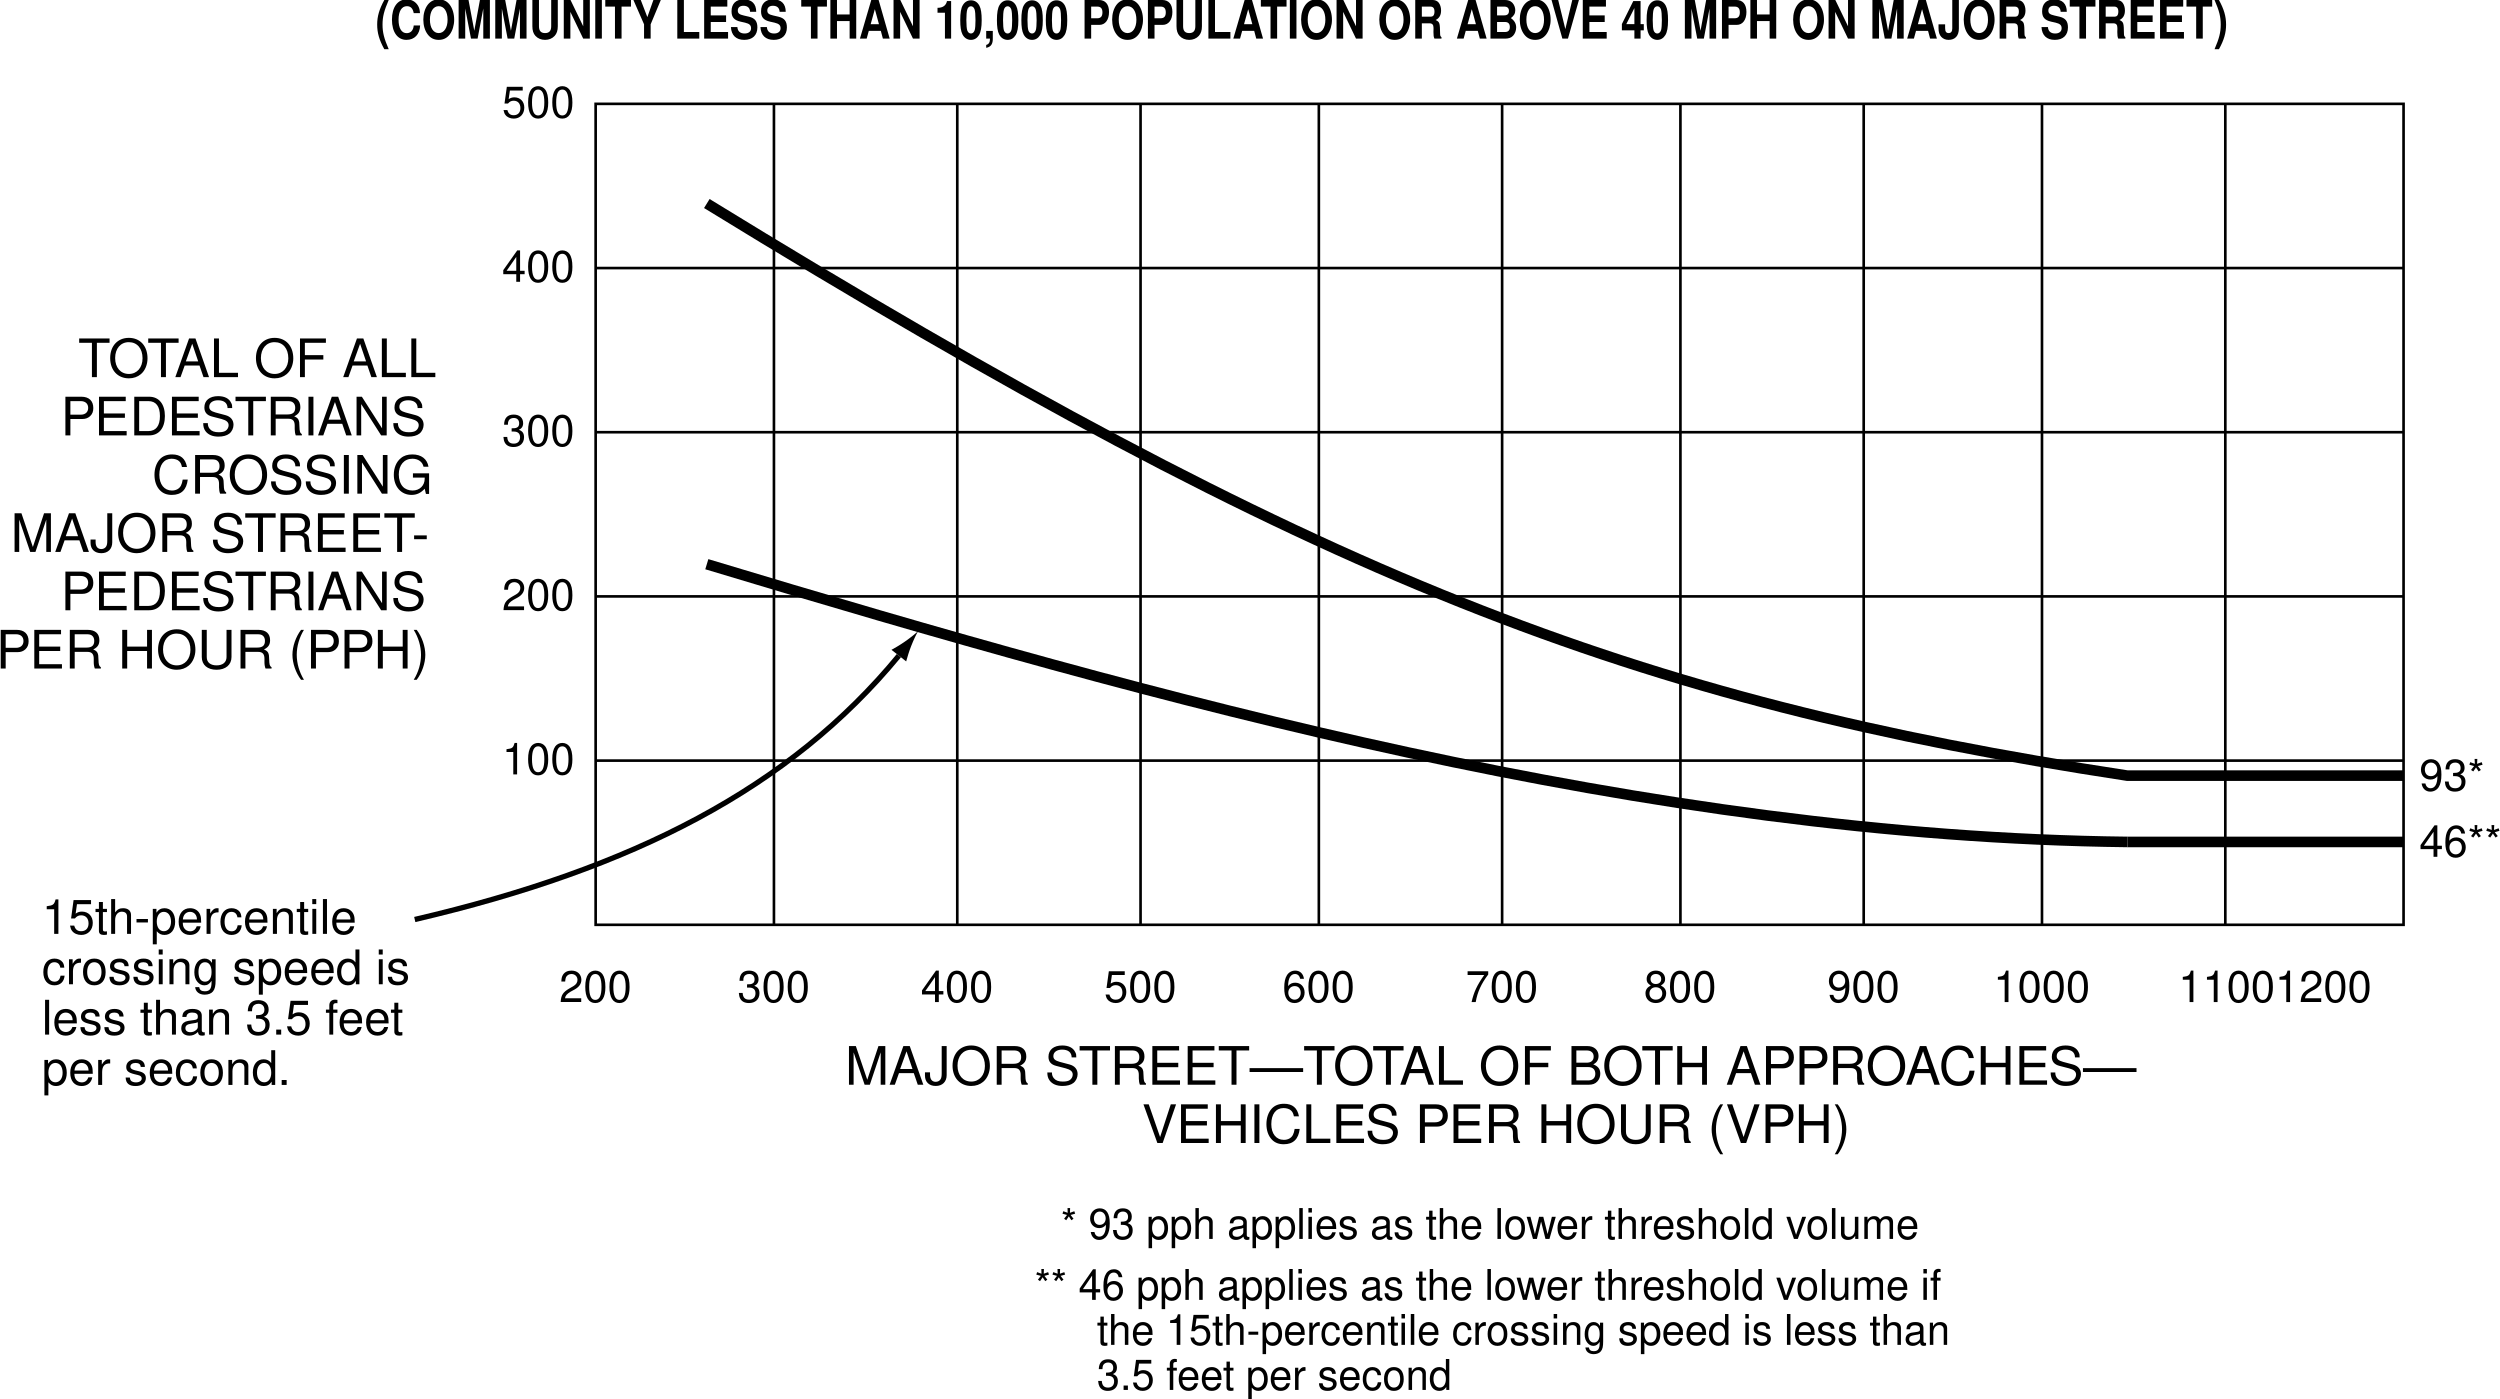
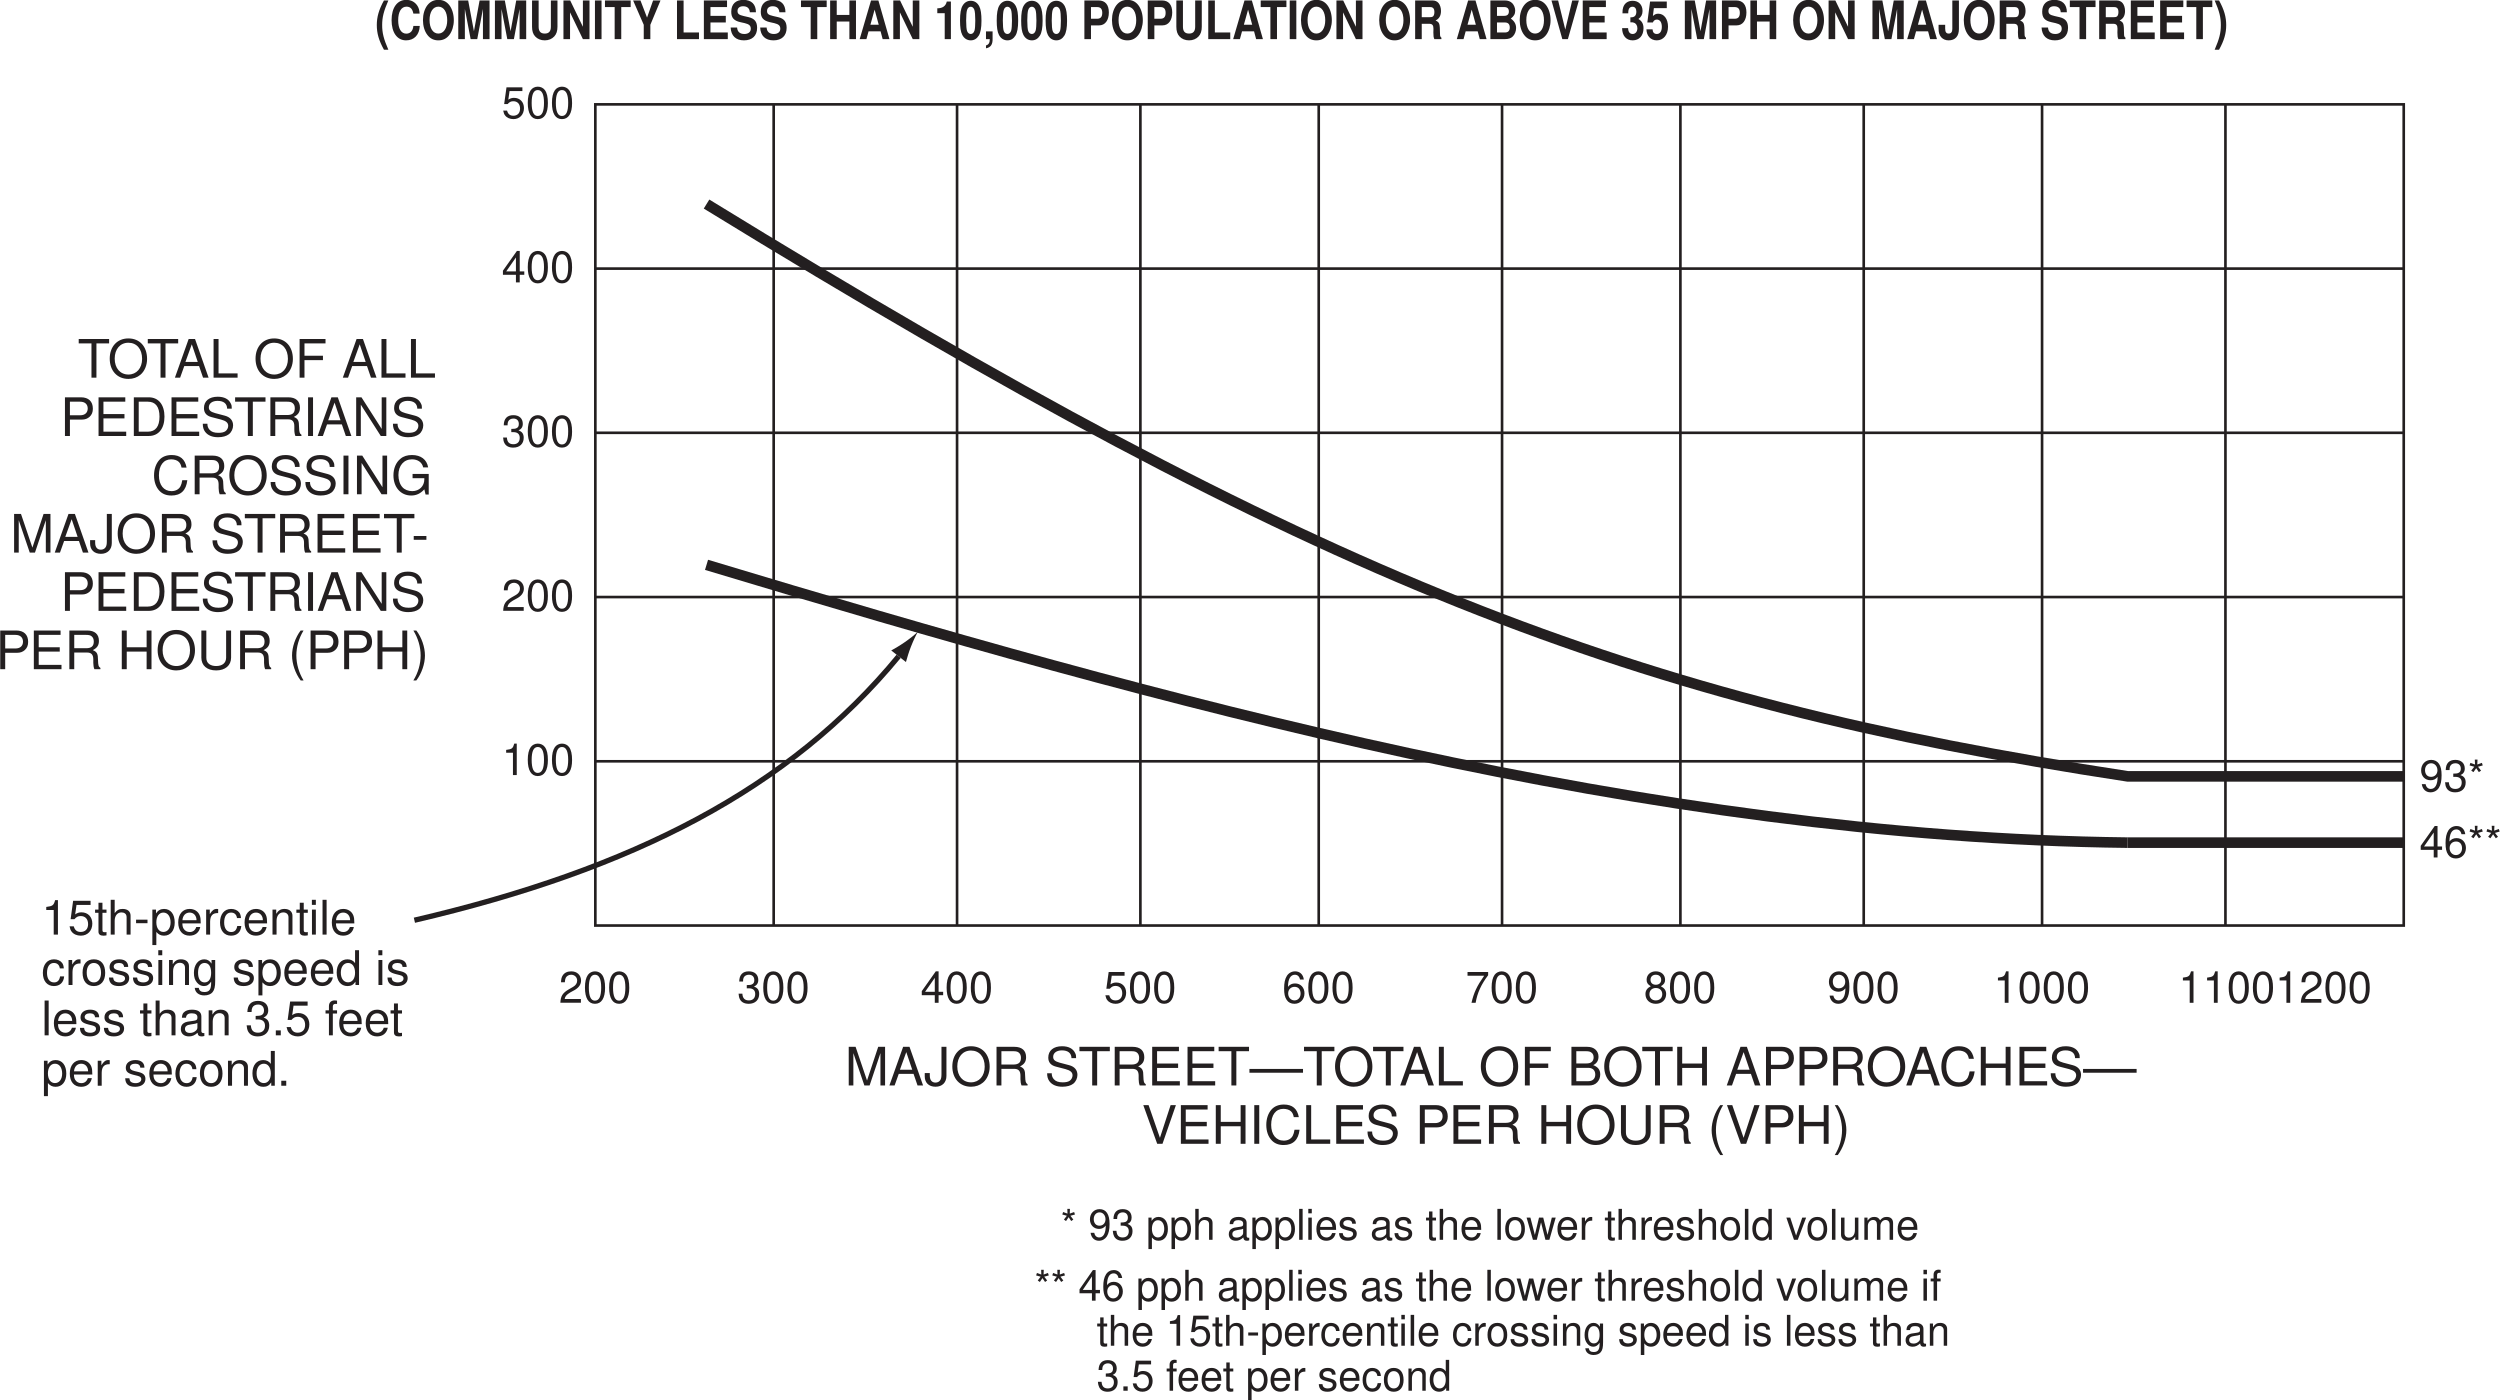
- <svg xmlns="http://www.w3.org/2000/svg" width="629.09" height="351.86" version="1.1" viewBox="0 0 629.09 351.86" xml:space="preserve">
+ <svg xmlns="http://www.w3.org/2000/svg" width="628.92" height="352.07" version="1.1" viewBox="0 0 628.92 352.07" xml:space="preserve">
  <defs>
    <clipPath id="c">
      <path d="m63 71.033h496.3v293.93h-496.3z" />
    </clipPath>
    <clipPath id="b">
      <path d="m63 71.033h496.3v293.93h-496.3z" />
    </clipPath>
    <clipPath id="a">
      <path d="m63 71.033h496.3v293.93h-496.3z" />
    </clipPath>
  </defs>
-   <g transform="matrix(1.3333 0 0 -1.3333 -100.76 452.15)">
+   <g transform="matrix(1.3333 0 0 -1.3333 -100.88 452.27)">
    <g transform="translate(529.22 195.57)">
-       <path d="m0 0h-341.18" fill="none" stroke="#000" stroke-width=".5" />
+       <path d="m0 0h-341.18" fill="none" stroke="#231f20" stroke-width=".5" />
    </g>
-     <text transform="matrix(1 0 0 -1 170.32 192.97)" fill="black" font-family="Helvetica" font-size="8.205px">
+     <text transform="matrix(1 0 0 -1 170.32 192.97)" fill="#231f20" font-family="'Helvetica LT Std'" font-size="8.205px">
      <tspan x="0 4.562 9.124" y="0">100</tspan>
    </text>
    <g transform="translate(529.22 226.56)">
-       <path d="m0 0h-341.18" fill="none" stroke="#000" stroke-width=".5" />
+       <path d="m0 0h-341.18" fill="none" stroke="#231f20" stroke-width=".5" />
    </g>
-     <text transform="matrix(1 0 0 -1 170.32 223.95)" fill="black" font-family="Helvetica" font-size="8.205px">
+     <text transform="matrix(1 0 0 -1 170.32 223.95)" fill="#231f20" font-family="'Helvetica LT Std'" font-size="8.205px">
      <tspan x="0 4.562 9.124" y="0">200</tspan>
    </text>
    <g transform="translate(529.22 257.55)">
-       <path d="m0 0h-341.18" fill="none" stroke="#000" stroke-width=".5" />
+       <path d="m0 0h-341.18" fill="none" stroke="#231f20" stroke-width=".5" />
    </g>
-     <text transform="matrix(1 0 0 -1 170.32 254.94)" fill="black" font-family="Helvetica" font-size="8.205px">
+     <text transform="matrix(1 0 0 -1 170.32 254.94)" fill="#231f20" font-family="'Helvetica LT Std'" font-size="8.205px">
      <tspan x="0 4.562 9.124" y="0">300</tspan>
    </text>
    <g transform="translate(529.22 288.53)">
-       <path d="m0 0h-341.18" fill="none" stroke="#000" stroke-width=".5" />
+       <path d="m0 0h-341.18" fill="none" stroke="#231f20" stroke-width=".5" />
    </g>
-     <g fill="black" font-family="Helvetica">
+     <g fill="#231f20" font-family="'Helvetica LT Std'">
      <text transform="matrix(1 0 0 -1 170.32 285.93)" font-size="8.205px">
        <tspan x="0 4.562 9.124" y="0">400</tspan>
        <tspan x="0 4.562 9.124" y="-30.99">500</tspan>
      </text>
      <text transform="matrix(1 0 0 -1 90.311 267.95)" font-size="10px">
        <tspan x="0 5.933 13.713 19.082 25.752 30.947 33.726 41.506 47.616 49.846 56.516 62.076" y="0">TOTAL OF ALL</tspan>
        <tspan x="-3.3 3.37 10.04 17.26 23.93 30.6 36.71 43.93 46.71 53.38 60.6" y="11">PEDESTRIANS</tspan>
        <tspan x="13.93 21.15 28.37 36.15 42.82 49.49 52.27 59.49" y="22">CROSSING</tspan>
        <tspan x="-12.74 -4.41 2.26 7.26 15.04 22.26 25.04 31.71 37.82 45.04 51.71 58.38 63.94" y="33">MAJOR STREET-</tspan>
        <tspan x="-3.3 3.37 10.04 17.26 23.93 30.6 36.71 43.93 46.71 53.38 60.6" y="44">PEDESTRIANS</tspan>
        <tspan x="-15.51 -8.84 -2.17 5.05 7.83 15.05 22.83 30.05 37.27 40.05 43.38 50.05 56.72 63.94" y="55">PER HOUR (PPH)</tspan>
      </text>
      <text transform="matrix(1 0 0 -1 532.17 189.9)" font-size="8.205px">
        <tspan x="0 4.562 9.124" y="0">93*</tspan>
      </text>
      <text transform="matrix(1 0 0 -1 235.05 134.4)" font-size="10px">
        <tspan x="0 8.33 15 20 27.78 35 37.78 44.45 50.56 57.78 64.45 71.12 77.23 87.23 93.159 100.939 106.309 112.979 118.174 120.954 128.734 134.844 137.624 144.294 152.074 158.184 165.404 167.627 174.297 180.967 187.637 194.857 202.637 209.307 216.527 223.747 230.417 237.087" y="0">MAJOR STREET—TOTAL OF BOTH APPROACHES—</tspan>
        <tspan x="56.03 62.7 69.37 76.59 79.37 86.59 92.15 98.82 105.49 108.27 114.94 121.61 128.83 131.61 138.83 146.61 153.83 161.05 163.83 167.16 173.83 180.5 187.72" y="11">VEHICLES PER HOUR (VPH)</tspan>
      </text>
    </g>
    <g transform="translate(529.2 164.58)">
-       <path d="m0 0h-341.21v154.94h341.21z" fill="none" stroke="#000" stroke-width=".5" />
+       <path d="m0 0h-341.21v154.94h341.21z" fill="none" stroke="#231f20" stroke-width=".5" />
    </g>
-     <text transform="matrix(1 0 0 -1 181.11 150)" fill="black" font-family="Helvetica" font-size="8.205px">
+     <text transform="matrix(1 0 0 -1 181.11 150)" fill="#231f20" font-family="'Helvetica LT Std'" font-size="8.205px">
      <tspan x="0 4.562 9.124" y="0">200</tspan>
    </text>
    <g transform="translate(256.24 164.57)">
-       <path d="m0 0v154.98" fill="none" stroke="#000" stroke-width=".5" />
+       <path d="m0 0v154.98" fill="none" stroke="#231f20" stroke-width=".5" />
    </g>
-     <text transform="matrix(1 0 0 -1 249.35 150)" fill="black" font-family="Helvetica" font-size="8.205px">
+     <text transform="matrix(1 0 0 -1 249.35 150)" fill="#231f20" font-family="'Helvetica LT Std'" font-size="8.205px">
      <tspan x="0 4.562 9.124" y="0">400</tspan>
    </text>
    <g transform="translate(221.64 164.57)">
-       <path d="m0 0v154.98" fill="none" stroke="#000" stroke-width=".5" />
+       <path d="m0 0v154.98" fill="none" stroke="#231f20" stroke-width=".5" />
    </g>
-     <text transform="matrix(1 0 0 -1 214.75 150)" fill="black" font-family="Helvetica" font-size="8.205px">
+     <text transform="matrix(1 0 0 -1 214.75 150)" fill="#231f20" font-family="'Helvetica LT Std'" font-size="8.205px">
      <tspan x="0 4.562 9.124" y="0">300</tspan>
    </text>
    <g transform="translate(324.48 164.57)">
-       <path d="m0 0v154.98" fill="none" stroke="#000" stroke-width=".5" />
+       <path d="m0 0v154.98" fill="none" stroke="#231f20" stroke-width=".5" />
    </g>
-     <text transform="matrix(1 0 0 -1 317.59 150)" fill="black" font-family="Helvetica" font-size="8.205px">
+     <text transform="matrix(1 0 0 -1 317.59 150)" fill="#231f20" font-family="'Helvetica LT Std'" font-size="8.205px">
      <tspan x="0 4.562 9.124" y="0">600</tspan>
    </text>
    <g transform="translate(392.72 164.57)">
-       <path d="m0 0v154.98" fill="none" stroke="#000" stroke-width=".5" />
+       <path d="m0 0v154.98" fill="none" stroke="#231f20" stroke-width=".5" />
    </g>
-     <text transform="matrix(1 0 0 -1 385.83 150)" fill="black" font-family="Helvetica" font-size="8.205px">
+     <text transform="matrix(1 0 0 -1 385.83 150)" fill="#231f20" font-family="'Helvetica LT Std'" font-size="8.205px">
      <tspan x="0 4.562 9.124" y="0">800</tspan>
    </text>
    <g transform="translate(460.96 164.57)">
-       <path d="m0 0v154.98" fill="none" stroke="#000" stroke-width=".5" />
+       <path d="m0 0v154.98" fill="none" stroke="#231f20" stroke-width=".5" />
    </g>
-     <text transform="matrix(1 0 0 -1 451.79 150)" fill="black" font-family="Helvetica" font-size="8.205px">
+     <text transform="matrix(1 0 0 -1 451.79 150)" fill="#231f20" font-family="'Helvetica LT Std'" font-size="8.205px">
      <tspan x="0 4.562 9.124 13.686" y="0">1000</tspan>
    </text>
    <g transform="translate(290.83 164.57)">
-       <path d="m0 0v154.98" fill="none" stroke="#000" stroke-width=".5" />
+       <path d="m0 0v154.98" fill="none" stroke="#231f20" stroke-width=".5" />
    </g>
-     <text transform="matrix(1 0 0 -1 283.94 150)" fill="black" font-family="Helvetica" font-size="8.205px">
+     <text transform="matrix(1 0 0 -1 283.94 150)" fill="#231f20" font-family="'Helvetica LT Std'" font-size="8.205px">
      <tspan x="0 4.562 9.124" y="0">500</tspan>
    </text>
    <g transform="translate(359.07 164.57)">
-       <path d="m0 0v154.98" fill="none" stroke="#000" stroke-width=".5" />
+       <path d="m0 0v154.98" fill="none" stroke="#231f20" stroke-width=".5" />
    </g>
-     <text transform="matrix(1 0 0 -1 352.18 150)" fill="black" font-family="Helvetica" font-size="8.205px">
+     <text transform="matrix(1 0 0 -1 352.18 150)" fill="#231f20" font-family="'Helvetica LT Std'" font-size="8.205px">
      <tspan x="0 4.562 9.124" y="0">700</tspan>
    </text>
    <g transform="translate(427.31 164.57)">
-       <path d="m0 0v154.98" fill="none" stroke="#000" stroke-width=".5" />
+       <path d="m0 0v154.98" fill="none" stroke="#231f20" stroke-width=".5" />
    </g>
-     <text transform="matrix(1 0 0 -1 420.43 150)" fill="black" font-family="Helvetica" font-size="8.205px">
+     <text transform="matrix(1 0 0 -1 420.43 150)" fill="#231f20" font-family="'Helvetica LT Std'" font-size="8.205px">
      <tspan x="0 4.562 9.124" y="0">900</tspan>
    </text>
    <g transform="translate(495.56 164.57)">
-       <path d="m0 0v154.98" fill="none" stroke="#000" stroke-width=".5" />
+       <path d="m0 0v154.98" fill="none" stroke="#231f20" stroke-width=".5" />
    </g>
-     <text transform="matrix(1 0 0 -1 486.69 150)" fill="black" font-family="Helvetica" font-size="8.205px">
+     <text transform="matrix(1 0 0 -1 486.69 150)" fill="#231f20" font-family="'Helvetica LT Std'" font-size="8.205px">
      <tspan x="0 3.958 8.52 13.082 33.345 37.907 42.469 47.031" y="0">11001200</tspan>
    </text>
    <g clip-path="url(#c)">
      <g transform="translate(529.22 192.73)">
-         <path d="m0 0h-52.128c-93.518 14.232-152.61 36.998-268.12 107.98" fill="none" stroke="#000" stroke-width="2" />
+         <path d="m0 0h-52.128c-93.518 14.232-152.61 36.998-268.12 107.98" fill="none" stroke="#231f20" stroke-width="2" />
      </g>
    </g>
-     <text transform="matrix(1 0 0 -1 83.468 162.87)" fill="black" font-family="Helvetica" font-size="9px">
+     <text transform="matrix(1 0 0 -1 83.468 162.87)" fill="#231f20" font-family="'Helvetica LT Std'" font-size="9px">
      <tspan x="0 5.004 10.008 12.51 17.514 20.511 25.515 30.519 33.516 38.016 43.02 48.024 50.526 52.524 54.522 59.526" y="0">15th-percentile </tspan>
      <tspan x="0 4.5 7.497 12.501 17.001 21.501 23.499 28.503 33.507 36.009 40.509 45.513 50.517 55.521 60.525 63.027 65.025 69.525" y="9.504">crossing speed is </tspan>
      <tspan x="0 1.998 7.002 11.502 16.002 18.504 21.006 26.01 31.014 36.018 38.52 43.524 46.026 51.03 53.532 56.034 61.038 66.042 68.544" y="19.008">less than 3.5 feet </tspan>
      <tspan x="0 5.004 10.008 13.005 15.507 20.007 25.011 29.511 34.515 39.519 44.523" y="28.512">per second.</tspan>
    </text>
-     <text transform="matrix(1 0 0 -1 532.17 177.42)" fill="black" font-family="Helvetica" font-size="8.205px">
+     <text transform="matrix(1 0 0 -1 532.17 177.42)" fill="#231f20" font-family="'Helvetica LT Std'" font-size="8.205px">
      <tspan x="0 4.562 9.124 12.316" y="0">46**</tspan>
    </text>
    <g transform="translate(529.22 180.22)">
-       <path d="m0 0h-52.124" fill="none" stroke="#000" stroke-miterlimit="10" stroke-width="2" />
+       <path d="m0 0h-52.124" fill="none" stroke="#231f20" stroke-miterlimit="10" stroke-width="2" />
    </g>
    <g clip-path="url(#b)">
      <g transform="translate(153.85 165.58)">
-         <path d="m0 0c41.32 9.645 70.747 24.775 91.372 49.801" fill="none" stroke="#000" />
+         <path d="m0 0c41.32 9.645 70.747 24.775 91.372 49.801" fill="none" stroke="#231f20" />
      </g>
      <g transform="translate(247.53 217.17)">
-         <path d="m0 0c-0.441-1.126-0.654-1.916-0.936-2.876l-2.774 2.185c0.329 0.163 1.586 0.89 2.577 1.584 1.059 0.741 1.956 1.465 2.478 1.981-0.379-0.629-0.872-1.67-1.345-2.874" />
+         <path d="m0 0c-0.441-1.126-0.654-1.916-0.936-2.876l-2.774 2.185c0.329 0.163 1.586 0.89 2.577 1.584 1.059 0.741 1.956 1.465 2.478 1.981-0.379-0.629-0.872-1.67-1.345-2.874" fill="#231f20" />
      </g>
    </g>
-     <text transform="matrix(.98 0 0 -1 275.79 105.29)" fill="black" font-family="Helvetica" font-size="8px">
-       <tspan x="0 3.104 6.92 11.36 15.8 18.016 22.456 26.896 31.336 33.552 37.992 42.432 46.872 48.64 50.408 54.848 58.84 61.056 65.496 69.488 71.704 73.92 78.36 82.8 85.016 86.784 91.224 96.992 101.432 104.088 106.304 108.52 112.96 115.616 120.056 124.048 128.488 132.928 134.696 139.136 141.352 145.344 149.784 151.552 155.992 162.648" y="0">* 93 pph applies as the lower threshold volume</tspan>
-       <tspan x="-7.264 -3.104 0 3.104 6.928 11.368 15.808 18.024 22.464 26.904 31.344 33.56 38 42.44 46.88 48.648 50.416 54.856 58.848 61.064 65.504 69.496 71.712 73.928 78.368 82.808 85.024 86.792 91.232 97 101.44 104.096 106.312 108.528 112.968 115.624 120.064 124.056 128.496 132.936 134.704 139.144 141.36 145.352 149.792 151.56 156 162.656 167.096 169.312 171.08 173.296" y="11.496"> ** 46 pph applies as the lower threshold volume if </tspan>
-       <tspan x="6.928 9.144 13.584 18.024 20.24 24.68 29.12 31.336 35.776 38.432 42.872 47.312 49.968 53.96 58.4 62.84 65.056 66.824 68.592 73.032 75.248 79.24 81.896 86.336 90.328 94.32 96.088 100.528 104.968 107.184 111.176 115.616 120.056 124.496 128.936 131.152 132.92 136.912 139.128 140.896 145.336 149.328 153.32 155.536 157.752 162.192 166.632 171.072" y="19.992">the 15th-percentile crossing speed is less than </tspan>
-       <tspan x="6.928 11.368 13.584 18.024 20.24 22.456 26.896 31.336 33.552 35.768 40.208 44.648 47.304 49.52 53.512 57.952 61.944 66.384 70.824" y="28.488">3.5 feet per second</tspan>
+     <text transform="matrix(.98 0 0 -1 275.79 105.29)" fill="#231f20" font-family="'Helvetica LT Std'" font-size="8px">
+       <tspan x="0 3.104 6.924 11.364 15.804 18.02 22.46 26.9 31.34 33.556 37.996 42.436 46.876 48.644 50.412 54.852 58.844 61.06 65.5 69.492 71.708 73.924 78.364 82.804 85.02 86.788 91.228 96.996 101.436 104.092 106.308 108.524 112.964 115.62 120.06 124.052 128.492 132.932 134.7 139.14 141.356 145.348 149.788 151.556 155.996 162.652" y="0">* 93 pph applies as the lower threshold volume</tspan>
+       <tspan x="-7.262 -3.105 -0.001 3.103 6.924 11.364 15.804 18.02 22.46 26.9 31.34 33.556 37.996 42.436 46.876 48.644 50.412 54.852 58.844 61.06 65.5 69.492 71.708 73.924 78.364 82.804 85.02 86.788 91.228 96.996 101.436 104.092 106.308 108.524 112.964 115.62 120.06 124.052 128.492 132.932 134.7 139.14 141.356 145.348 149.788 151.556 155.996 162.652 167.092 169.308 171.076 173.292" y="11.496"> ** 46 pph applies as the lower threshold volume if </tspan>
+       <tspan x="6.922 9.138 13.578 18.018 20.234 24.674 29.114 31.33 35.77 38.426 42.866 47.306 49.962 53.954 58.394 62.834 65.05 66.818 68.586 73.026 75.242 79.234 81.89 86.33 90.322 94.314 96.082 100.522 104.962 107.178 111.17 115.61 120.05 124.49 128.93 131.146 132.914 136.906 139.122 140.89 145.33 149.322 153.314 155.53 157.746 162.186 166.626 171.066" y="19.992">the 15th-percentile crossing speed is less than </tspan>
+       <tspan x="6.922 11.362 13.578 18.018 20.234 22.45 26.89 31.33 33.546 35.762 40.202 44.642 47.298 49.514 53.506 57.946 61.938 66.378 70.818" y="28.488">3.5 feet per second</tspan>
    </text>
    <g clip-path="url(#a)">
      <g transform="translate(477.1 180.22)">
-         <path d="m0 0c-90.332 1.047-182.21 26.483-268.13 52.417" fill="none" stroke="#000" stroke-width="2" />
+         <path d="m0 0c-90.332 1.047-182.21 26.483-268.13 52.417" fill="none" stroke="#231f20" stroke-width="2" />
      </g>
    </g>
-     <text transform="matrix(.83 0 0 -1 146.42 331.83)" fill="black" font-family="Helvetica" font-size="10px" font-weight="bold">
-       <tspan x="0 3.33 10.55 18.33 26.66 34.99 42.21 49.43 52.21 58.32 64.814 67.594 73.704 80.374 87.044 93.714 96.494 102.604 109.824 117.044 124.264 127.044 132.604 138.164 140.944 146.504 152.064 157.624 160.404 167.074 174.854 181.524 188.744 194.854 201.339 207.449 210.229 218.009 225.229 228.009 235.789 243.009 245.421 252.641 259.861 267.641 274.311 280.981 283.761 289.321 294.881 297.661 305.991 312.661 319.881 322.661 330.441 337.661 340.441 348.771 355.991 361.551 369.331 376.551 379.331 386.001 392.111 399.331 406.001 412.671 418.781" y="0">(COMMUNITY LESS THAN 10,000 POPULATION OR ABOVE 40 MPH ON MAJOR STREET)</tspan>
+     <text transform="matrix(.83 0 0 -1 146.42 331.83)" fill="#231f20" font-family="'Helvetica LT Std'" font-size="10px" font-weight="bold">
+       <tspan x="0 3.33 10.55 18.33 26.66 34.99 42.21 49.43 52.21 58.32 64.814 67.594 73.704 80.374 87.044 93.714 96.494 102.604 109.824 117.044 124.264 127.044 132.604 138.164 140.944 146.504 152.064 157.624 160.404 167.074 174.854 181.524 188.744 194.854 201.339 207.449 210.229 218.009 225.229 228.009 235.789 243.009 245.421 252.641 259.861 267.641 274.311 280.981 283.761 289.321 294.881 297.661 305.991 312.661 319.881 322.661 330.441 337.661 340.441 348.771 355.991 361.551 369.331 376.551 379.331 386.001 392.111 399.331 406.001 412.671 418.781" y="0">(COMMUNITY LESS THAN 10,000 POPULATION OR ABOVE 35 MPH ON MAJOR STREET)</tspan>
    </text>
  </g>
</svg>
